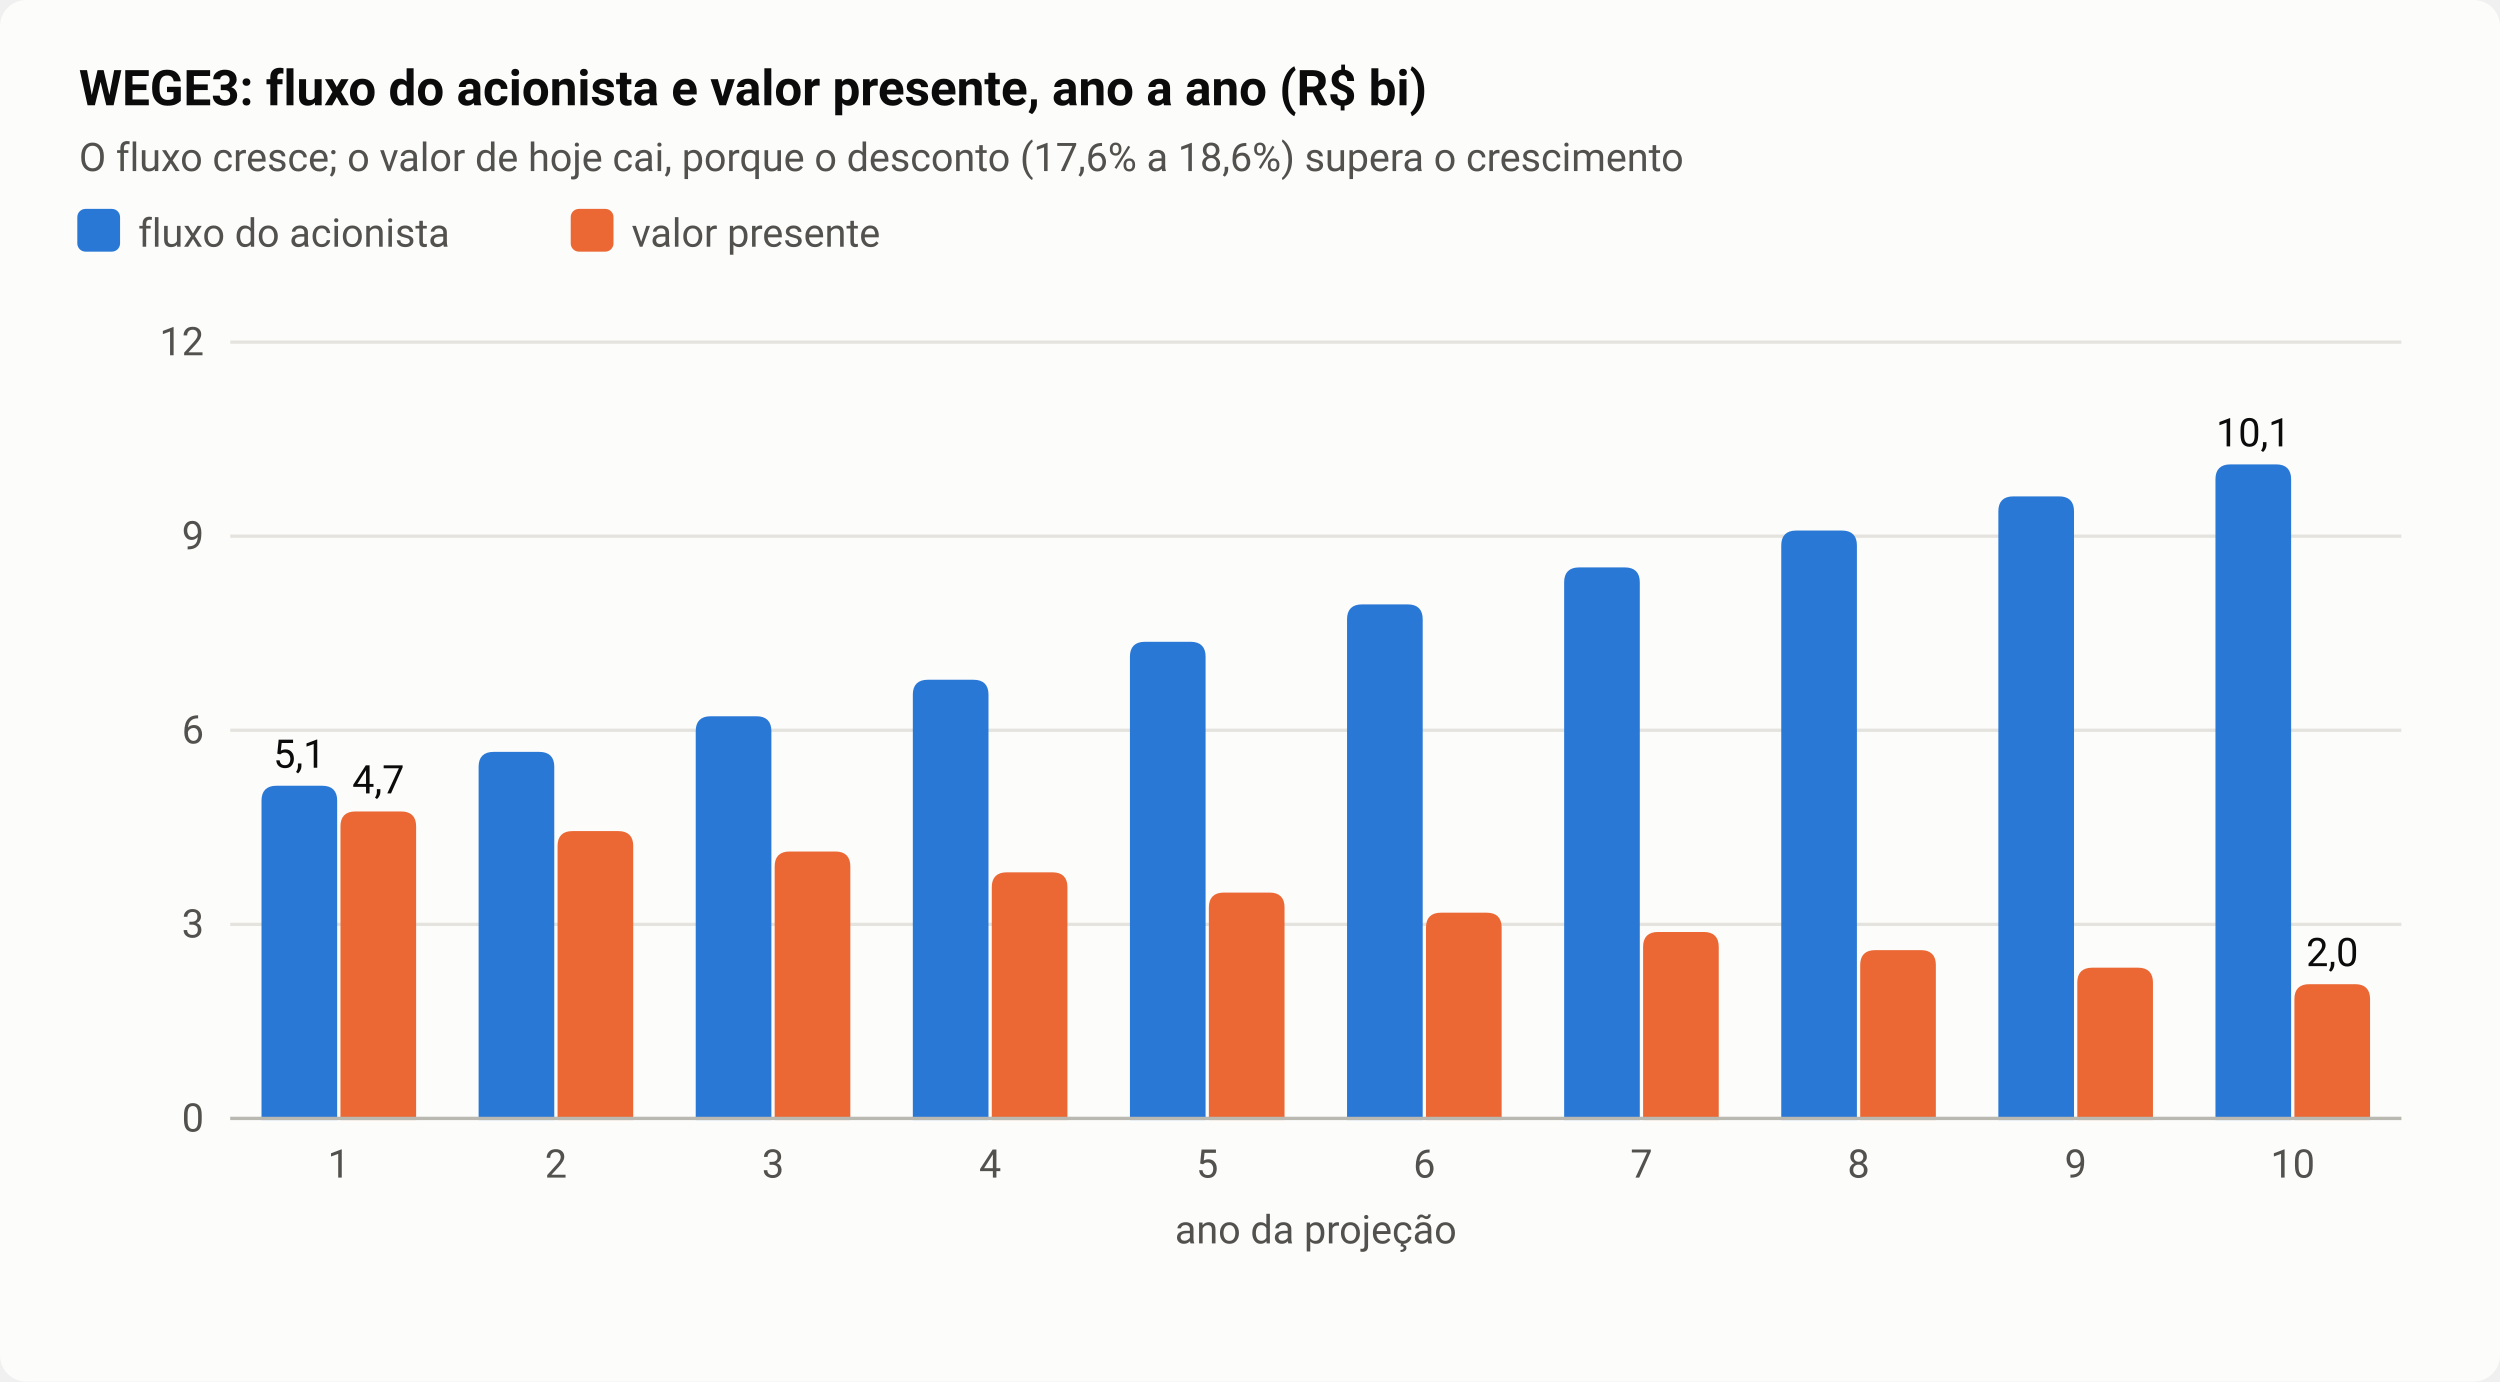
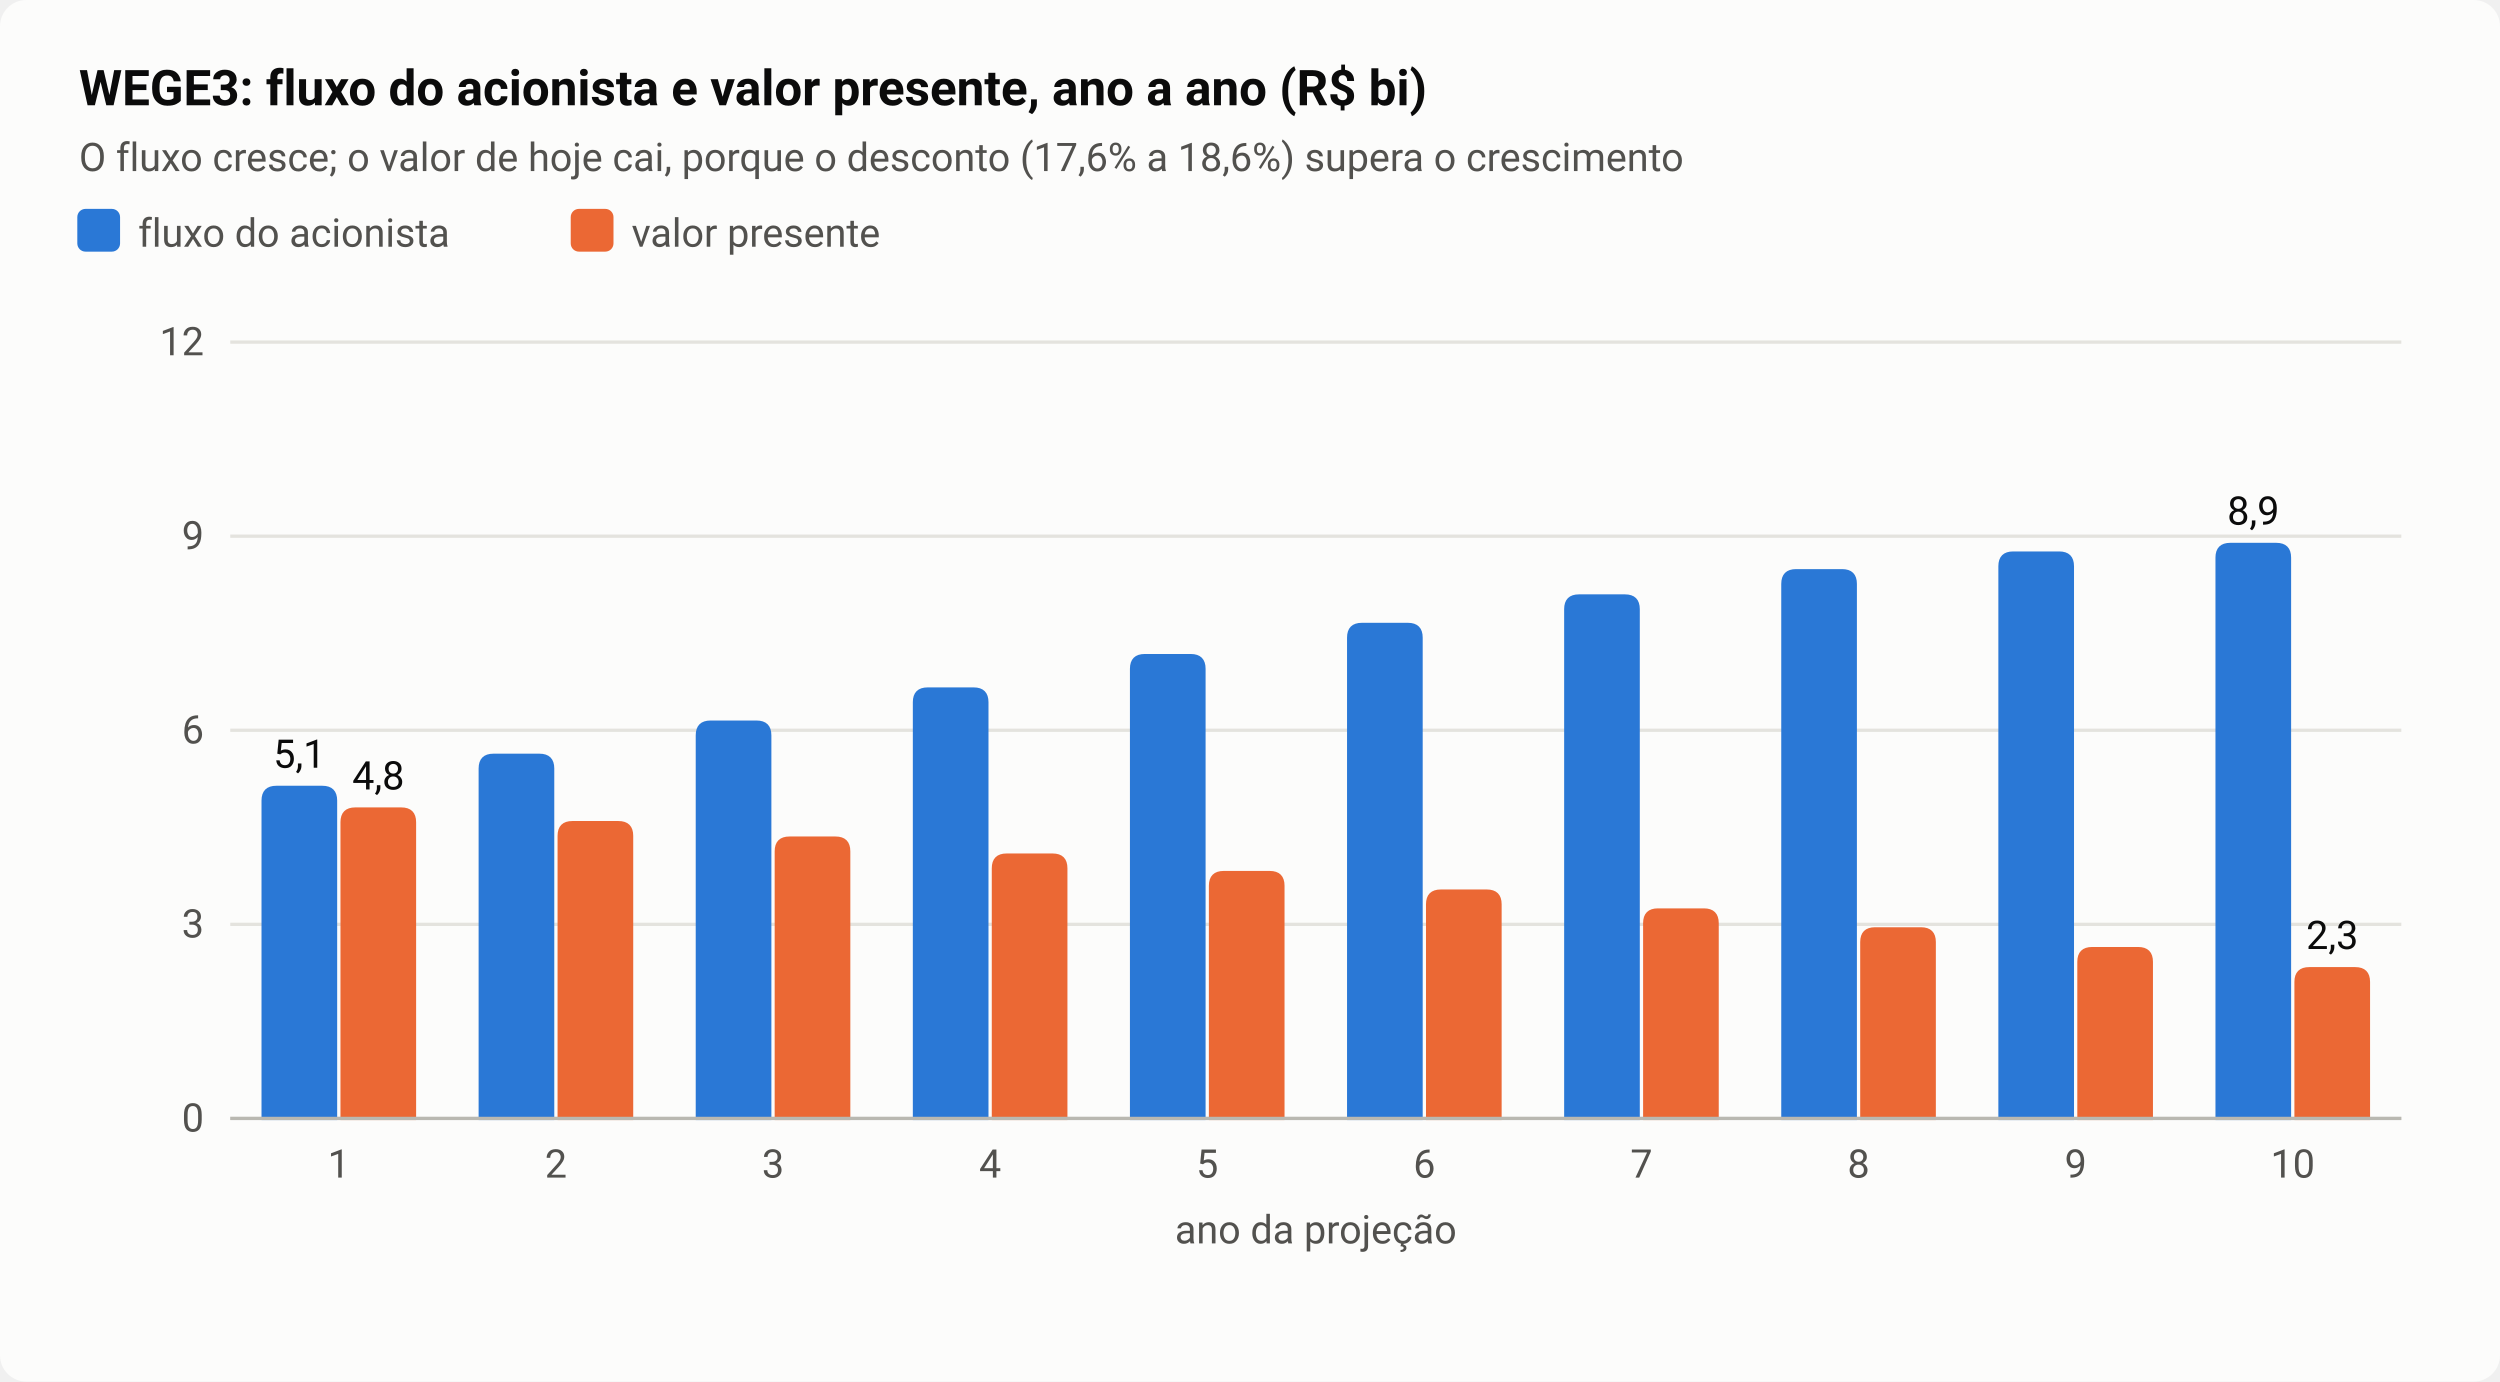
<svg xmlns="http://www.w3.org/2000/svg" viewBox="0 0 760 420" width="760" height="420" role="img" aria-labelledby="t d">
  <style>
  .fundo{fill:#fcfcfb}
  .t1{fill:#0b0b0b;font:600 15px system-ui,-apple-system,'Segoe UI',Roboto,sans-serif}
  .t2{fill:#52514e;font:12px system-ui,-apple-system,'Segoe UI',Roboto,sans-serif}
  .t3{fill:#0b0b0b;font:12px system-ui,-apple-system,'Segoe UI',Roboto,sans-serif}
  .tb{fill:#0b0b0b;font:600 12px system-ui,-apple-system,'Segoe UI',Roboto,sans-serif}
  .grade{stroke:#e4e3de;stroke-width:1}
  .eixo{stroke:#b9b8b1;stroke-width:1}
  .s1{stroke:#2a78d6;fill:#2a78d6}
  .s2{stroke:#eb6834;fill:#eb6834}
  .s3{stroke:#1baf7a;fill:#1baf7a}
  .neutro{stroke:#8f8e87;fill:#8f8e87}
  .caixa{fill:#f3f2ee;stroke:#c9c8c1;stroke-width:1}
  .caixa2{fill:#e7f0fb;stroke:#2a78d6;stroke-width:1.5}
  .caixa3{fill:#fdeee7;stroke:#eb6834;stroke-width:1.5}
  .caixa4{fill:#f3f2ee;stroke:#8f8e87;stroke-width:1;stroke-dasharray:0}
  .seta{stroke:#52514e;stroke-width:1.5;fill:none}
  .anel{stroke:#fcfcfb;stroke-width:2}
  @media (prefers-color-scheme: dark){
    .fundo{fill:#1a1a19}
    .t1,.t3,.tb{fill:#ffffff}
    .t2{fill:#c3c2b7}
    .grade{stroke:#33332f}
    .eixo{stroke:#5a5953}
    .s1{stroke:#3987e5;fill:#3987e5}
    .s2{stroke:#d95926;fill:#d95926}
    .s3{stroke:#199e70;fill:#199e70}
    .caixa{fill:#262624;stroke:#4a4944}
    .caixa2{fill:#16283f;stroke:#3987e5}
    .caixa3{fill:#3a2016;stroke:#d95926}
    .caixa4{fill:#262624;stroke:#6d6c66}
    .seta{stroke:#c3c2b7}
    .anel{stroke:#1a1a19}
  }
</style>
  <rect class="fundo" width="760" height="420" rx="8" />
  <text class="t1" x="24" y="32">WEGE3: fluxo do acionista e valor presente, ano a ano (R$ bi)</text>
  <text class="t2" x="24" y="52">O fluxo cresce; o valor de hoje cai, porque o desconto (17,6% a 18,6%) supera o crescimento</text>
  <line class="grade" x1="70" x2="730" y1="340.0" y2="340.0" />
  <text class="t2" x="62" y="344.0" text-anchor="end">0</text>
  <line class="grade" x1="70" x2="730" y1="281.0" y2="281.0" />
  <text class="t2" x="62" y="285.0" text-anchor="end">3</text>
  <line class="grade" x1="70" x2="730" y1="222.0" y2="222.0" />
  <text class="t2" x="62" y="226.0" text-anchor="end">6</text>
  <line class="grade" x1="70" x2="730" y1="163.0" y2="163.0" />
  <text class="t2" x="62" y="167.0" text-anchor="end">9</text>
  <line class="grade" x1="70" x2="730" y1="104.0" y2="104.0" />
  <text class="t2" x="62" y="108.0" text-anchor="end">12</text>
  <path class="s1" d="M80.0,340 L80.0,243.371 Q80.0,239.371 84.0,239.371 L98.0,239.371 Q102.0,239.371 102.0,243.371 L102.0,340 Z" stroke="none" />
-   <path class="s2" d="M104.0,340 L104.0,251.186 Q104.0,247.186 108.0,247.186 L122.0,247.186 Q126.0,247.186 126.0,251.186 L126.0,340 Z" stroke="none" />
+   <path class="s2" d="M104.0,340 L104.0,249.953 Q104.0,245.953 108.0,245.953 L122.0,245.953 Q126.0,245.953 126.0,249.953 L126.0,340 Z" stroke="none" />
  <text class="t2" x="103.0" y="358" text-anchor="middle">1</text>
-   <path class="s1" d="M146.0,340 L146.0,233.077 Q146.0,229.077 150.0,229.077 L164.0,229.077 Q168.0,229.077 168.0,233.077 L168.0,340 Z" stroke="none" />
-   <path class="s2" d="M170.0,340 L170.0,257.152 Q170.0,253.152 174.0,253.152 L188.0,253.152 Q192.0,253.152 192.0,257.152 L192.0,340 Z" stroke="none" />
+   <path class="s1" d="M146.0,340 L146.0,233.619 Q146.0,229.619 150.0,229.619 L164.0,229.619 Q168.0,229.619 168.0,233.619 L168.0,340 Z" stroke="none" />
+   <path class="s2" d="M170.0,340 L170.0,254.091 Q170.0,250.091 174.0,250.091 L188.0,250.091 Q192.0,250.091 192.0,254.091 L192.0,340 Z" stroke="none" />
  <text class="t2" x="169.0" y="358" text-anchor="middle">2</text>
-   <path class="s1" d="M212.0,340 L212.0,222.244 Q212.0,218.244 216.0,218.244 L230.0,218.244 Q234.0,218.244 234.0,222.244 L234.0,340 Z" stroke="none" />
-   <path class="s2" d="M236.0,340 L236.0,263.361 Q236.0,259.361 240.0,259.361 L254.0,259.361 Q258.0,259.361 258.0,263.361 L258.0,340 Z" stroke="none" />
+   <path class="s1" d="M212.0,340 L212.0,223.538 Q212.0,219.538 216.0,219.538 L230.0,219.538 Q234.0,219.538 234.0,223.538 L234.0,340 Z" stroke="none" />
+   <path class="s2" d="M236.0,340 L236.0,258.793 Q236.0,254.793 240.0,254.793 L254.0,254.793 Q258.0,254.793 258.0,258.793 L258.0,340 Z" stroke="none" />
  <text class="t2" x="235.0" y="358" text-anchor="middle">3</text>
-   <path class="s1" d="M278.0,340 L278.0,211.149 Q278.0,207.149 282.0,207.149 L296.0,207.149 Q300.0,207.149 300.0,211.149 L300.0,340 Z" stroke="none" />
-   <path class="s2" d="M302.0,340 L302.0,269.693 Q302.0,265.693 306.0,265.693 L320.0,265.693 Q324.0,265.693 324.0,269.693 L324.0,340 Z" stroke="none" />
+   <path class="s1" d="M278.0,340 L278.0,213.469 Q278.0,209.469 282.0,209.469 L296.0,209.469 Q300.0,209.469 300.0,213.469 L300.0,340 Z" stroke="none" />
+   <path class="s2" d="M302.0,340 L302.0,263.957 Q302.0,259.957 306.0,259.957 L320.0,259.957 Q324.0,259.957 324.0,263.957 L324.0,340 Z" stroke="none" />
  <text class="t2" x="301.0" y="358" text-anchor="middle">4</text>
-   <path class="s1" d="M344.0,340 L344.0,199.61 Q344.0,195.61 348.0,195.61 L362.0,195.61 Q366.0,195.61 366.0,199.61 L366.0,340 Z" stroke="none" />
-   <path class="s2" d="M368.0,340 L368.0,275.846 Q368.0,271.846 372.0,271.846 L386.0,271.846 Q390.0,271.846 390.0,275.846 L390.0,340 Z" stroke="none" />
+   <path class="s1" d="M344.0,340 L344.0,203.311 Q344.0,199.311 348.0,199.311 L362.0,199.311 Q366.0,199.311 366.0,203.311 L366.0,340 Z" stroke="none" />
+   <path class="s2" d="M368.0,340 L368.0,269.264 Q368.0,265.264 372.0,265.264 L386.0,265.264 Q390.0,265.264 390.0,269.264 L390.0,340 Z" stroke="none" />
  <text class="t2" x="367.0" y="358" text-anchor="middle">5</text>
-   <path class="s1" d="M410.0,340 L410.0,188.239 Q410.0,184.239 414.0,184.239 L428.0,184.239 Q432.0,184.239 432.0,188.239 L432.0,340 Z" stroke="none" />
-   <path class="s2" d="M434.0,340 L434.0,281.961 Q434.0,277.961 438.0,277.961 L452.0,277.961 Q456.0,277.961 456.0,281.961 L456.0,340 Z" stroke="none" />
+   <path class="s1" d="M410.0,340 L410.0,193.832 Q410.0,189.832 414.0,189.832 L428.0,189.832 Q432.0,189.832 432.0,193.832 L432.0,340 Z" stroke="none" />
+   <path class="s2" d="M434.0,340 L434.0,274.901 Q434.0,270.901 438.0,270.901 L452.0,270.901 Q456.0,270.901 456.0,274.901 L456.0,340 Z" stroke="none" />
  <text class="t2" x="433.0" y="358" text-anchor="middle">6</text>
-   <path class="s1" d="M476.0,340 L476.0,176.997 Q476.0,172.997 480.0,172.997 L494.0,172.997 Q498.0,172.997 498.0,176.997 L498.0,340 Z" stroke="none" />
-   <path class="s2" d="M500.0,340 L500.0,287.822 Q500.0,283.822 504.0,283.822 L518.0,283.822 Q522.0,283.822 522.0,287.822 L522.0,340 Z" stroke="none" />
+   <path class="s1" d="M476.0,340 L476.0,185.185 Q476.0,181.185 480.0,181.185 L494.0,181.185 Q498.0,181.185 498.0,185.185 L498.0,340 Z" stroke="none" />
+   <path class="s2" d="M500.0,340 L500.0,280.643 Q500.0,276.643 504.0,276.643 L518.0,276.643 Q522.0,276.643 522.0,280.643 L522.0,340 Z" stroke="none" />
  <text class="t2" x="499.0" y="358" text-anchor="middle">7</text>
-   <path class="s1" d="M542.0,340 L542.0,165.79 Q542.0,161.79 546.0,161.79 L560.0,161.79 Q564.0,161.79 564.0,165.79 L564.0,340 Z" stroke="none" />
-   <path class="s2" d="M566.0,340 L566.0,293.343 Q566.0,289.343 570.0,289.343 L584.0,289.343 Q588.0,289.343 588.0,293.343 L588.0,340 Z" stroke="none" />
+   <path class="s1" d="M542.0,340 L542.0,177.508 Q542.0,173.508 546.0,173.508 L560.0,173.508 Q564.0,173.508 564.0,177.508 L564.0,340 Z" stroke="none" />
+   <path class="s2" d="M566.0,340 L566.0,286.382 Q566.0,282.382 570.0,282.382 L584.0,282.382 Q588.0,282.382 588.0,286.382 L588.0,340 Z" stroke="none" />
  <text class="t2" x="565.0" y="358" text-anchor="middle">8</text>
-   <path class="s1" d="M608.0,340 L608.0,155.403 Q608.0,151.403 612.0,151.403 L626.0,151.403 Q630.0,151.403 630.0,155.403 L630.0,340 Z" stroke="none" />
-   <path class="s2" d="M632.0,340 L632.0,298.678 Q632.0,294.678 636.0,294.678 L650.0,294.678 Q654.0,294.678 654.0,298.678 L654.0,340 Z" stroke="none" />
+   <path class="s1" d="M608.0,340 L608.0,172.137 Q608.0,168.137 612.0,168.137 L626.0,168.137 Q630.0,168.137 630.0,172.137 L630.0,340 Z" stroke="none" />
+   <path class="s2" d="M632.0,340 L632.0,292.382 Q632.0,288.382 636.0,288.382 L650.0,288.382 Q654.0,288.382 654.0,292.382 L654.0,340 Z" stroke="none" />
  <text class="t2" x="631.0" y="358" text-anchor="middle">9</text>
-   <path class="s1" d="M674.0,340 L674.0,145.674 Q674.0,141.674 678.0,141.674 L692.0,141.674 Q696.0,141.674 696.0,145.674 L696.0,340 Z" stroke="none" />
-   <path class="s2" d="M698.0,340 L698.0,303.689 Q698.0,299.689 702.0,299.689 L716.0,299.689 Q720.0,299.689 720.0,303.689 L720.0,340 Z" stroke="none" />
+   <path class="s1" d="M674.0,340 L674.0,169.519 Q674.0,165.519 678.0,165.519 L692.0,165.519 Q696.0,165.519 696.0,169.519 L696.0,340 Z" stroke="none" />
+   <path class="s2" d="M698.0,340 L698.0,298.498 Q698.0,294.498 702.0,294.498 L716.0,294.498 Q720.0,294.498 720.0,298.498 L720.0,340 Z" stroke="none" />
  <text class="t2" x="697.0" y="358" text-anchor="middle">10</text>
  <line class="eixo" x1="70" x2="730" y1="340" y2="340" />
  <text class="t2" x="400.0" y="378" text-anchor="middle">ano da projeção</text>
  <text class="t3" x="91.0" y="233.4" text-anchor="middle">5,1</text>
-   <text class="t3" x="115.0" y="241.2" text-anchor="middle">4,7</text>
-   <text class="t3" x="685.0" y="135.7" text-anchor="middle">10,1</text>
-   <text class="t3" x="709.0" y="293.7" text-anchor="middle">2,0</text>
+   <text class="t3" x="115.0" y="240.0" text-anchor="middle">4,8</text>
+   <text class="t3" x="685.0" y="159.5" text-anchor="middle">8,9</text>
+   <text class="t3" x="709.0" y="288.5" text-anchor="middle">2,3</text>
  <rect class="s1" x="24" y="64" width="12" height="12" rx="2" stroke="none" />
  <text class="t2" x="42" y="75">fluxo do acionista</text>
  <rect class="s2" x="174" y="64" width="12" height="12" rx="2" stroke="none" />
  <text class="t2" x="192" y="75">valor presente</text>
</svg>
